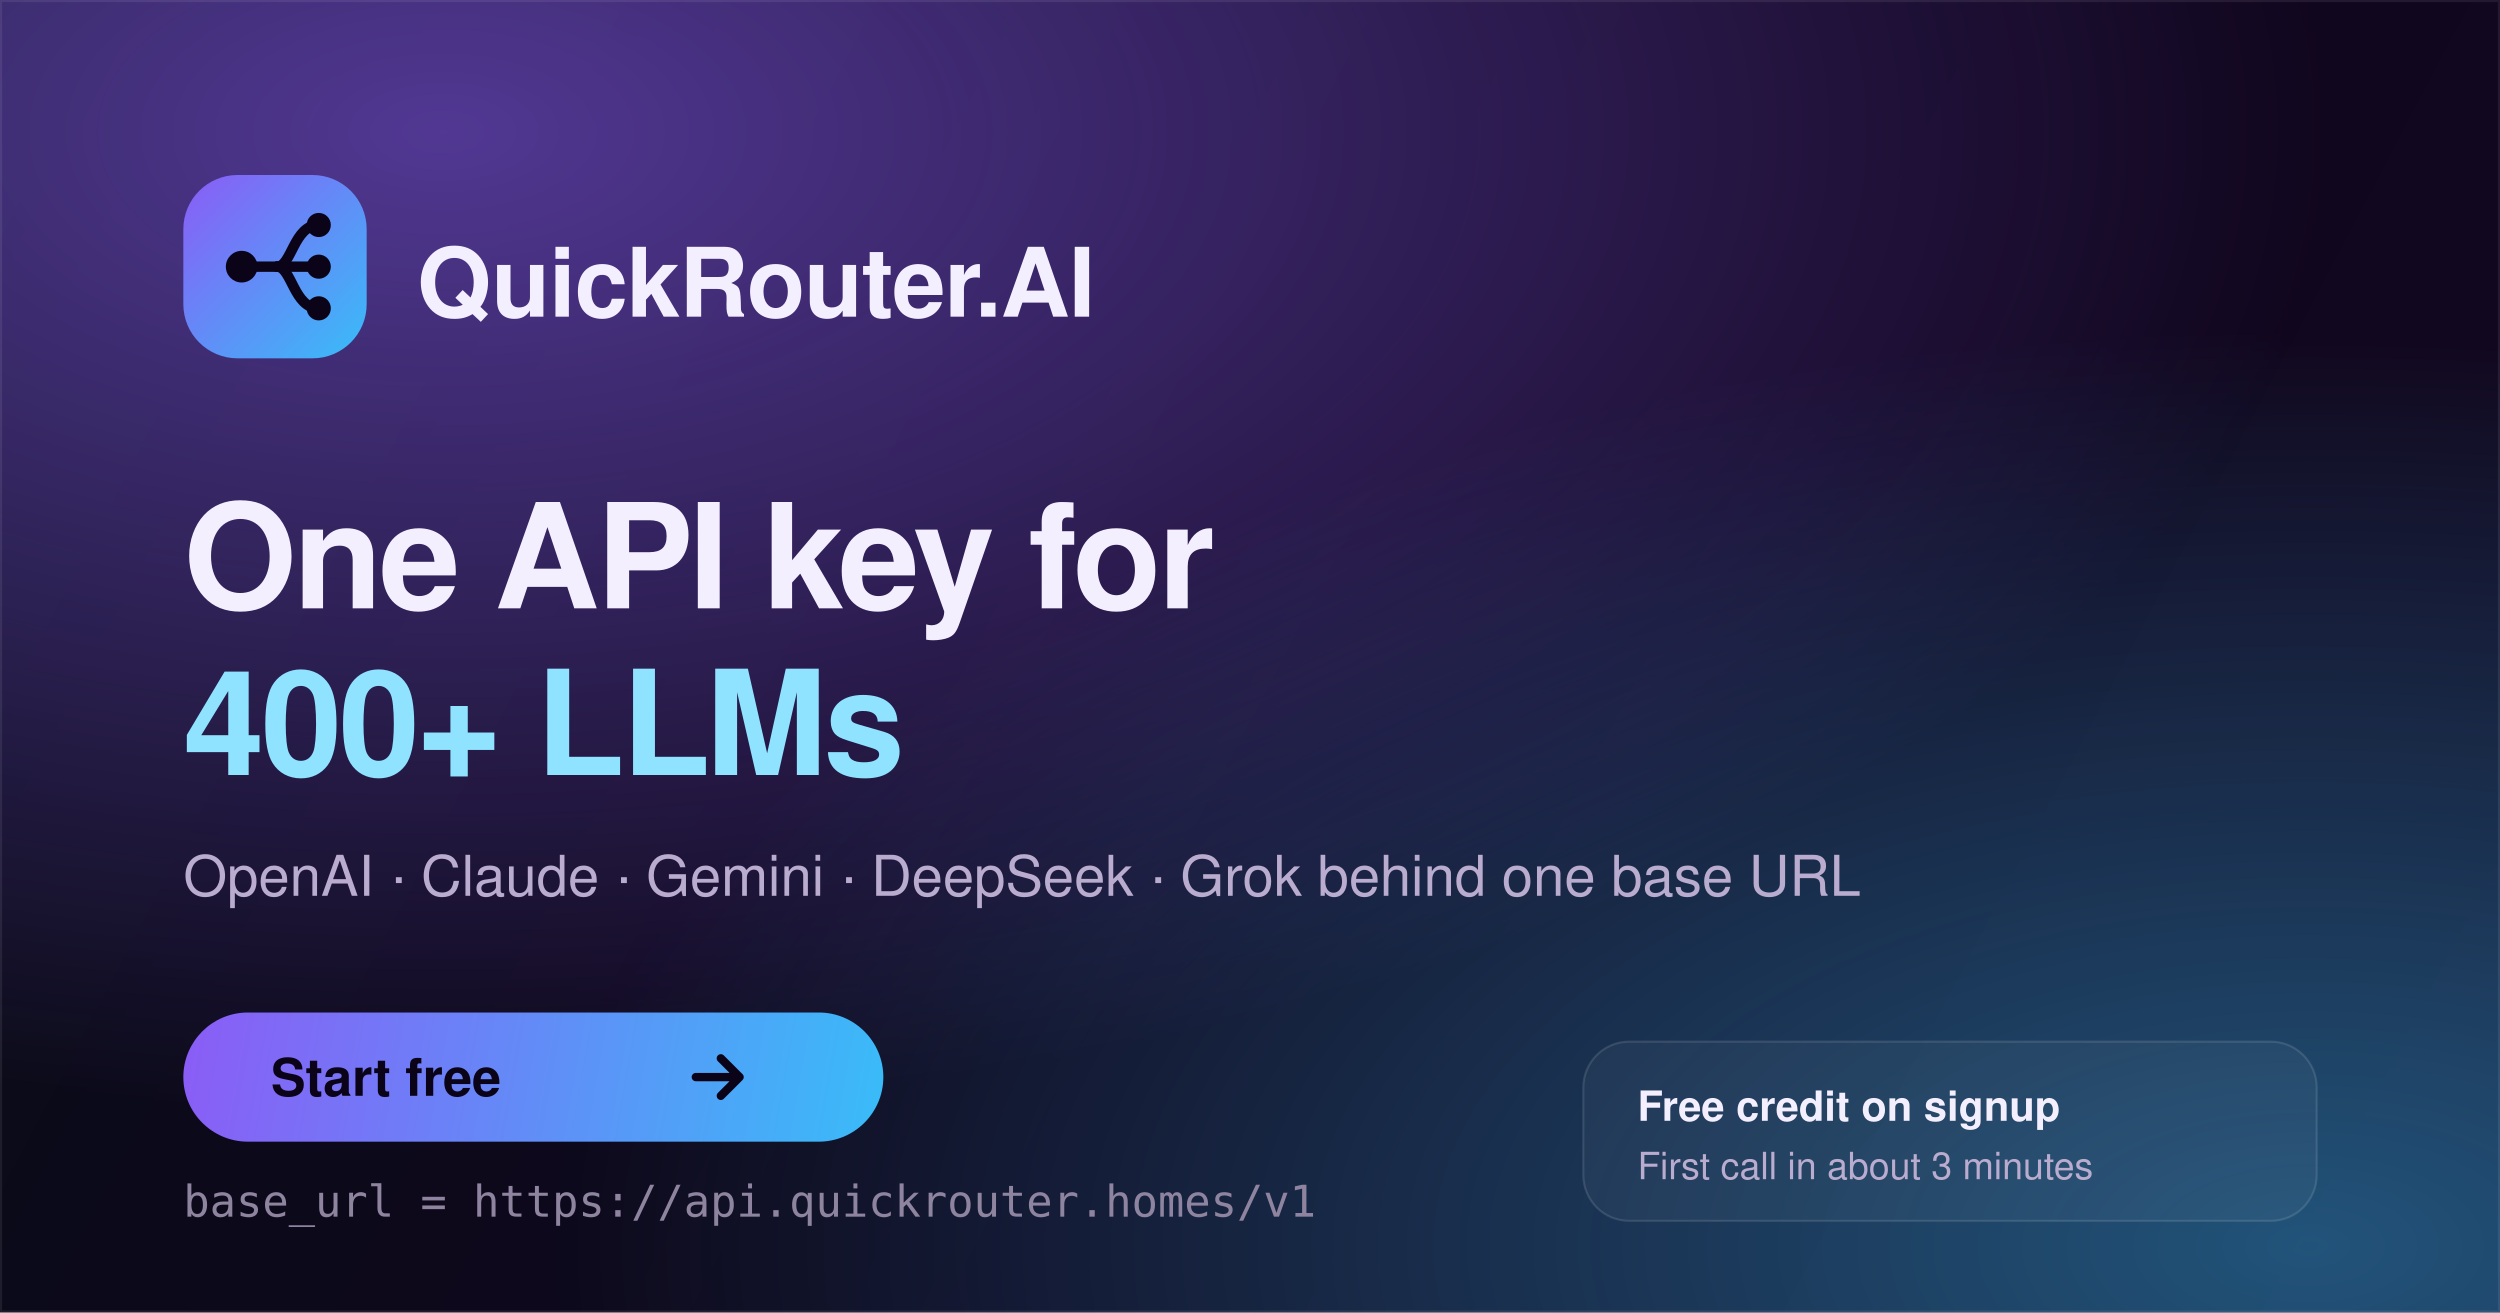
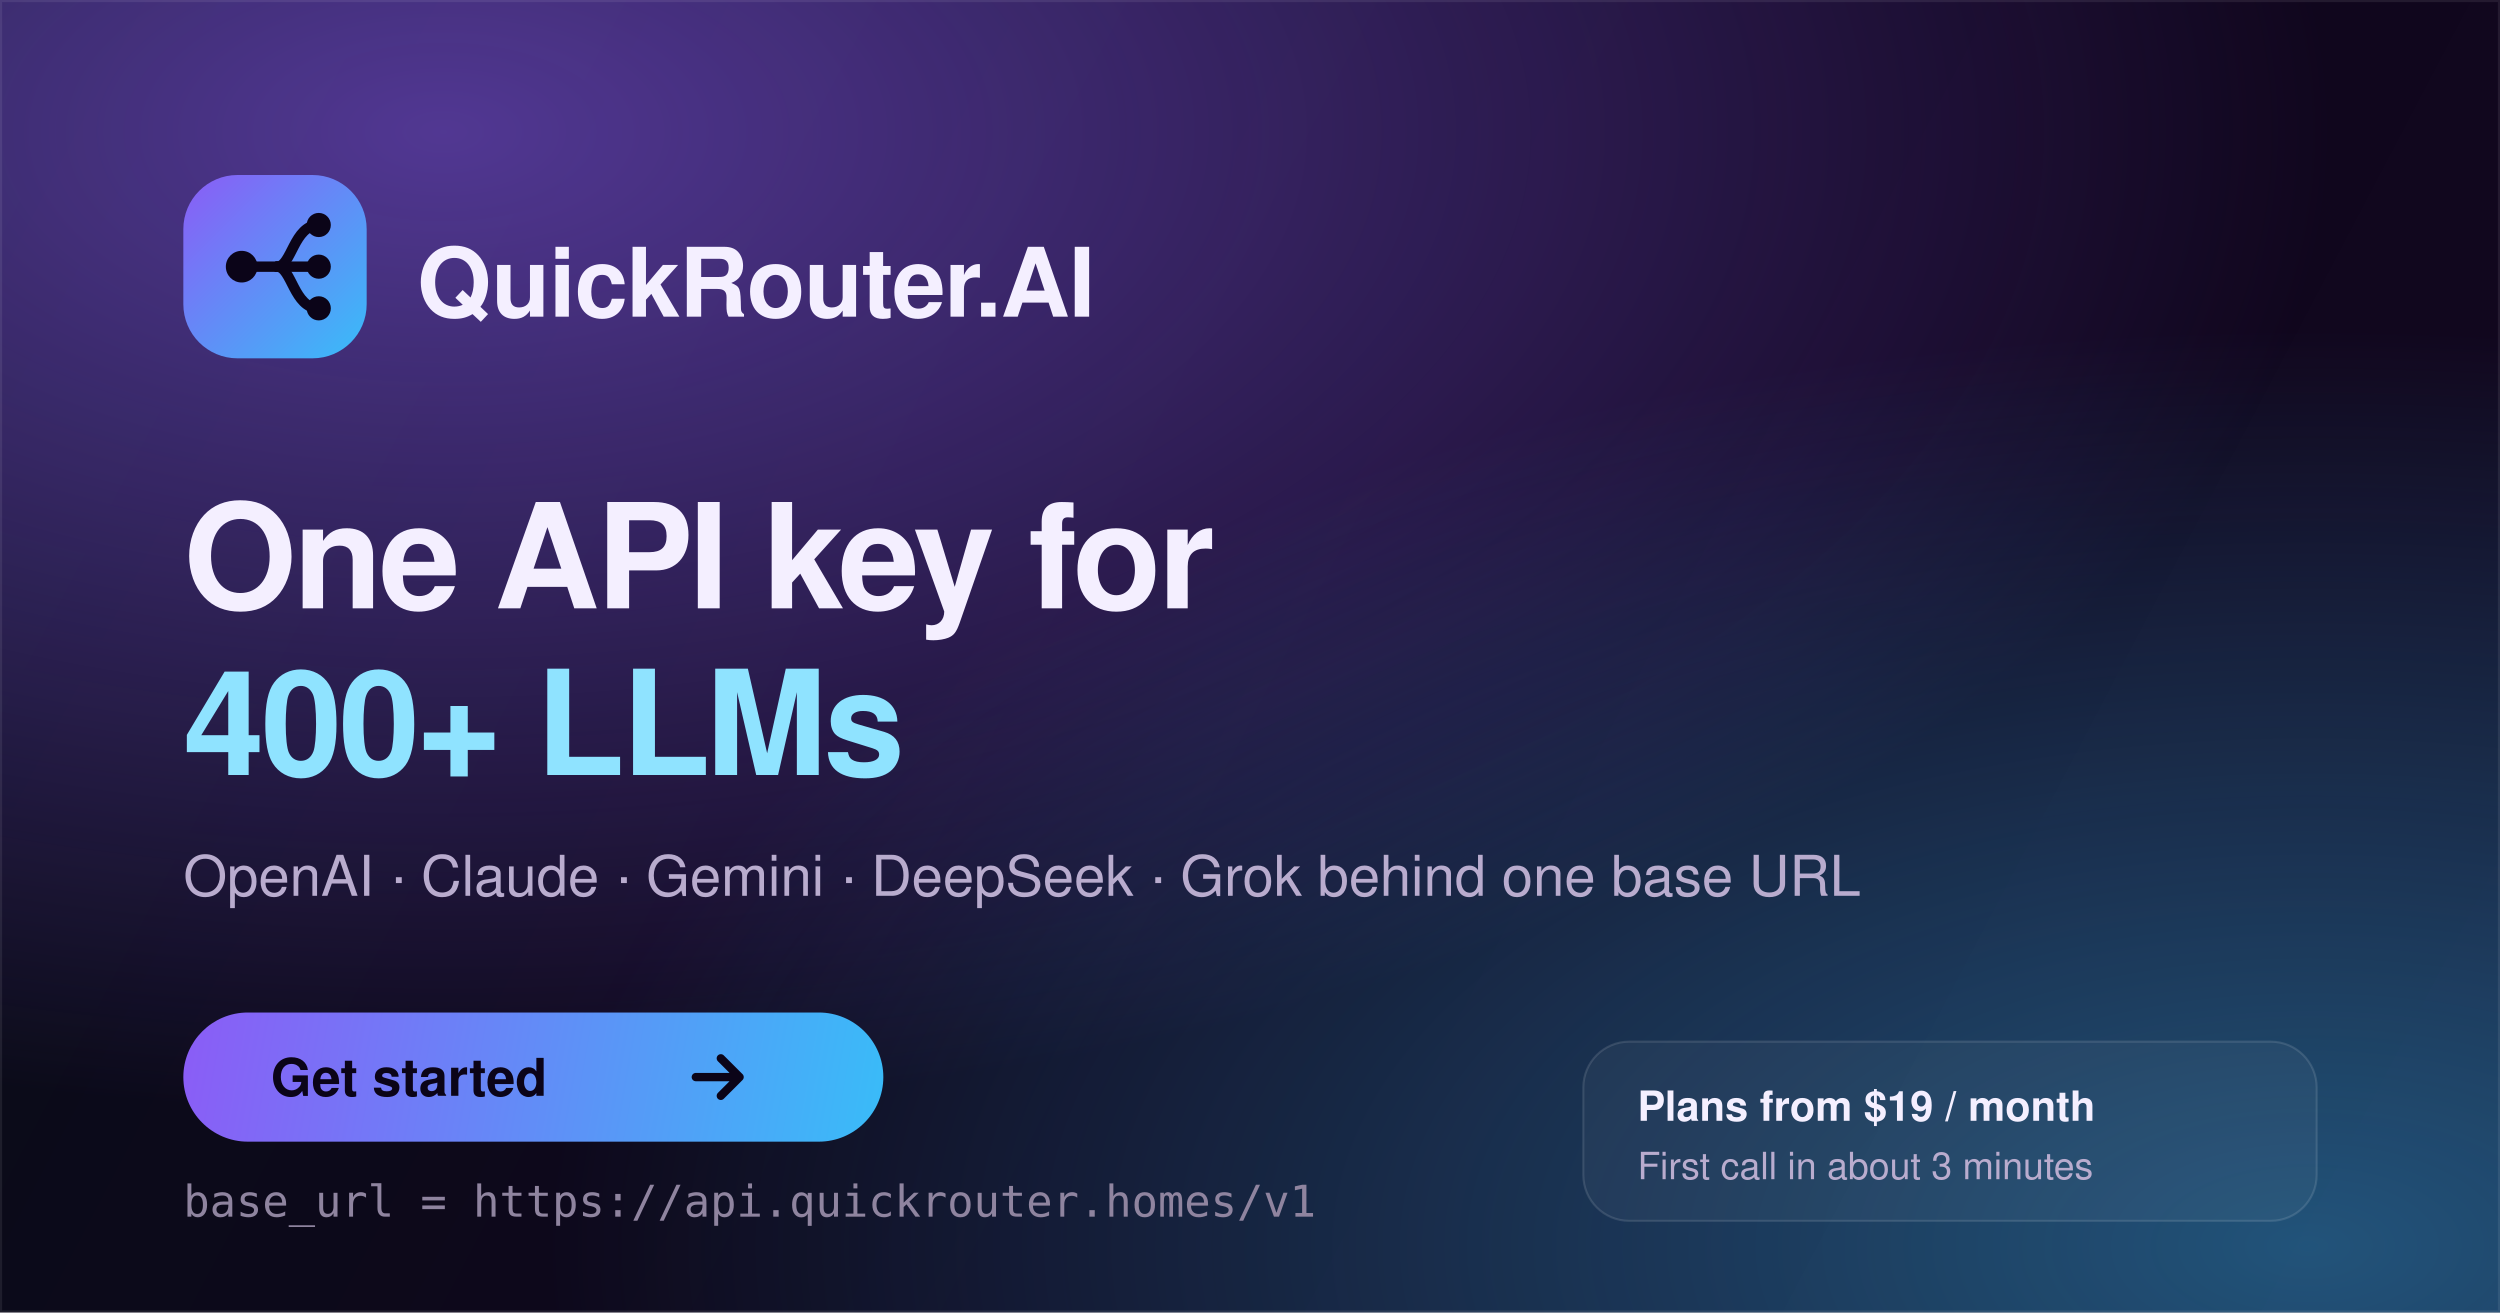
<svg xmlns="http://www.w3.org/2000/svg" viewBox="0 0 1200 630" width="1200" height="630" role="img" aria-label="QuickRouter.AI - one API key for 400+ LLMs">
  <defs>
    <linearGradient id="bg" x1="0" y1="0" x2="1200" y2="630" gradientUnits="userSpaceOnUse">
      <stop offset="0" stop-color="#090D18" />
      <stop offset="0.55" stop-color="#0F061C" />
      <stop offset="1" stop-color="#12071F" />
    </linearGradient>
    <radialGradient id="glow-v" cx="0.18" cy="0.1" r="0.75">
      <stop offset="0" stop-color="#8B5CF6" stop-opacity="0.55" />
      <stop offset="1" stop-color="#8B5CF6" stop-opacity="0" />
    </radialGradient>
    <radialGradient id="glow-b" cx="0.92" cy="0.95" r="0.7">
      <stop offset="0" stop-color="#38BDF8" stop-opacity="0.42" />
      <stop offset="1" stop-color="#38BDF8" stop-opacity="0" />
    </radialGradient>
    <linearGradient id="tile" x1="0" y1="0" x2="88" y2="88" gradientUnits="userSpaceOnUse">
      <stop offset="0" stop-color="#8B5CF6" />
      <stop offset="1" stop-color="#38BDF8" />
    </linearGradient>
    <linearGradient id="cta" x1="0" y1="0" x2="340" y2="60" gradientUnits="userSpaceOnUse">
      <stop offset="0" stop-color="#8B5CF6" />
      <stop offset="1" stop-color="#38BDF8" />
    </linearGradient>
  </defs>
  <rect width="1200" height="630" fill="url(#bg)" />
  <rect width="1200" height="630" fill="url(#glow-v)" />
  <rect width="1200" height="630" fill="url(#glow-b)" />
  <rect x="0.5" y="0.5" width="1199" height="629" fill="none" stroke="#FFFFFF" stroke-opacity="0.08" />
  <g transform="translate(88 84)">
    <rect width="88" height="88" rx="26" fill="url(#tile)" />
    <g fill="none" stroke="#0B0418" stroke-width="5" stroke-linecap="round" stroke-linejoin="round">
      <path d="M33 44h12" />
      <path d="M45 44c7 0 8-20 20-20" />
      <path d="M45 44h20" />
      <path d="M45 44c7 0 8 20 20 20" />
    </g>
    <circle cx="28" cy="44" r="7.6" fill="#0B0418" />
    <circle cx="65" cy="24" r="5.8" fill="#0B0418" />
    <circle cx="65" cy="44" r="5.8" fill="#0B0418" />
    <circle cx="65" cy="64" r="5.8" fill="#0B0418" />
  </g>
  <text x="200" y="152" font-family="Figtree, Helvetica Neue, Helvetica, Arial, sans-serif" font-size="46" font-weight="700" fill="#F4EFFF" letter-spacing="-0.5">QuickRouter.AI</text>
  <text x="88" y="292" font-family="Figtree, Helvetica Neue, Helvetica, Arial, sans-serif" font-size="70" font-weight="800" fill="#F4EFFF" letter-spacing="-1.6">One API key for</text>
  <text x="88" y="372" font-family="Figtree, Helvetica Neue, Helvetica, Arial, sans-serif" font-size="70" font-weight="800" fill="#8FE3FF" letter-spacing="-1.6">400+ LLMs</text>
  <text x="88" y="430" font-family="Figtree, Helvetica Neue, Helvetica, Arial, sans-serif" font-size="27" fill="#B9ACCE">OpenAI · Claude · Gemini · DeepSeek · Grok behind one base URL</text>
  <g transform="translate(88 486)">
    <rect width="336" height="62" rx="31" fill="url(#cta)" />
-     <text x="42" y="40" font-family="Figtree, Helvetica Neue, Helvetica, Arial, sans-serif" font-size="25" font-weight="700" fill="#0B0418">Start free</text>
+     <text x="42" y="40" font-family="Figtree, Helvetica Neue, Helvetica, Arial, sans-serif" font-size="25" font-weight="700" fill="#0B0418">Get started</text>
    <path d="M246 31h20M258 22l9 9-9 9" fill="none" stroke="#0B0418" stroke-width="4" stroke-linecap="round" stroke-linejoin="round" />
  </g>
  <g transform="translate(88 566)">
    <text x="0" y="18" font-family="Menlo, SFMono-Regular, monospace" font-size="21" fill="#8F849F">base_url = https://api.quickrouter.homes/v1</text>
  </g>
  <g transform="translate(760 500)">
    <rect width="352" height="86" rx="22" fill="#FFFFFF" fill-opacity="0.04" stroke="#FFFFFF" stroke-opacity="0.12" />
-     <text x="26" y="38" font-family="Figtree, Helvetica Neue, Helvetica, Arial, sans-serif" font-size="20" font-weight="700" fill="#F4EFFF">Free credit on signup</text>
+     <text x="26" y="38" font-family="Figtree, Helvetica Neue, Helvetica, Arial, sans-serif" font-size="20" font-weight="700" fill="#F4EFFF">Plans from $19 / month</text>
    <text x="26" y="66" font-family="Figtree, Helvetica Neue, Helvetica, Arial, sans-serif" font-size="18" fill="#B9ACCE">First call in about 3 minutes</text>
  </g>
</svg>
